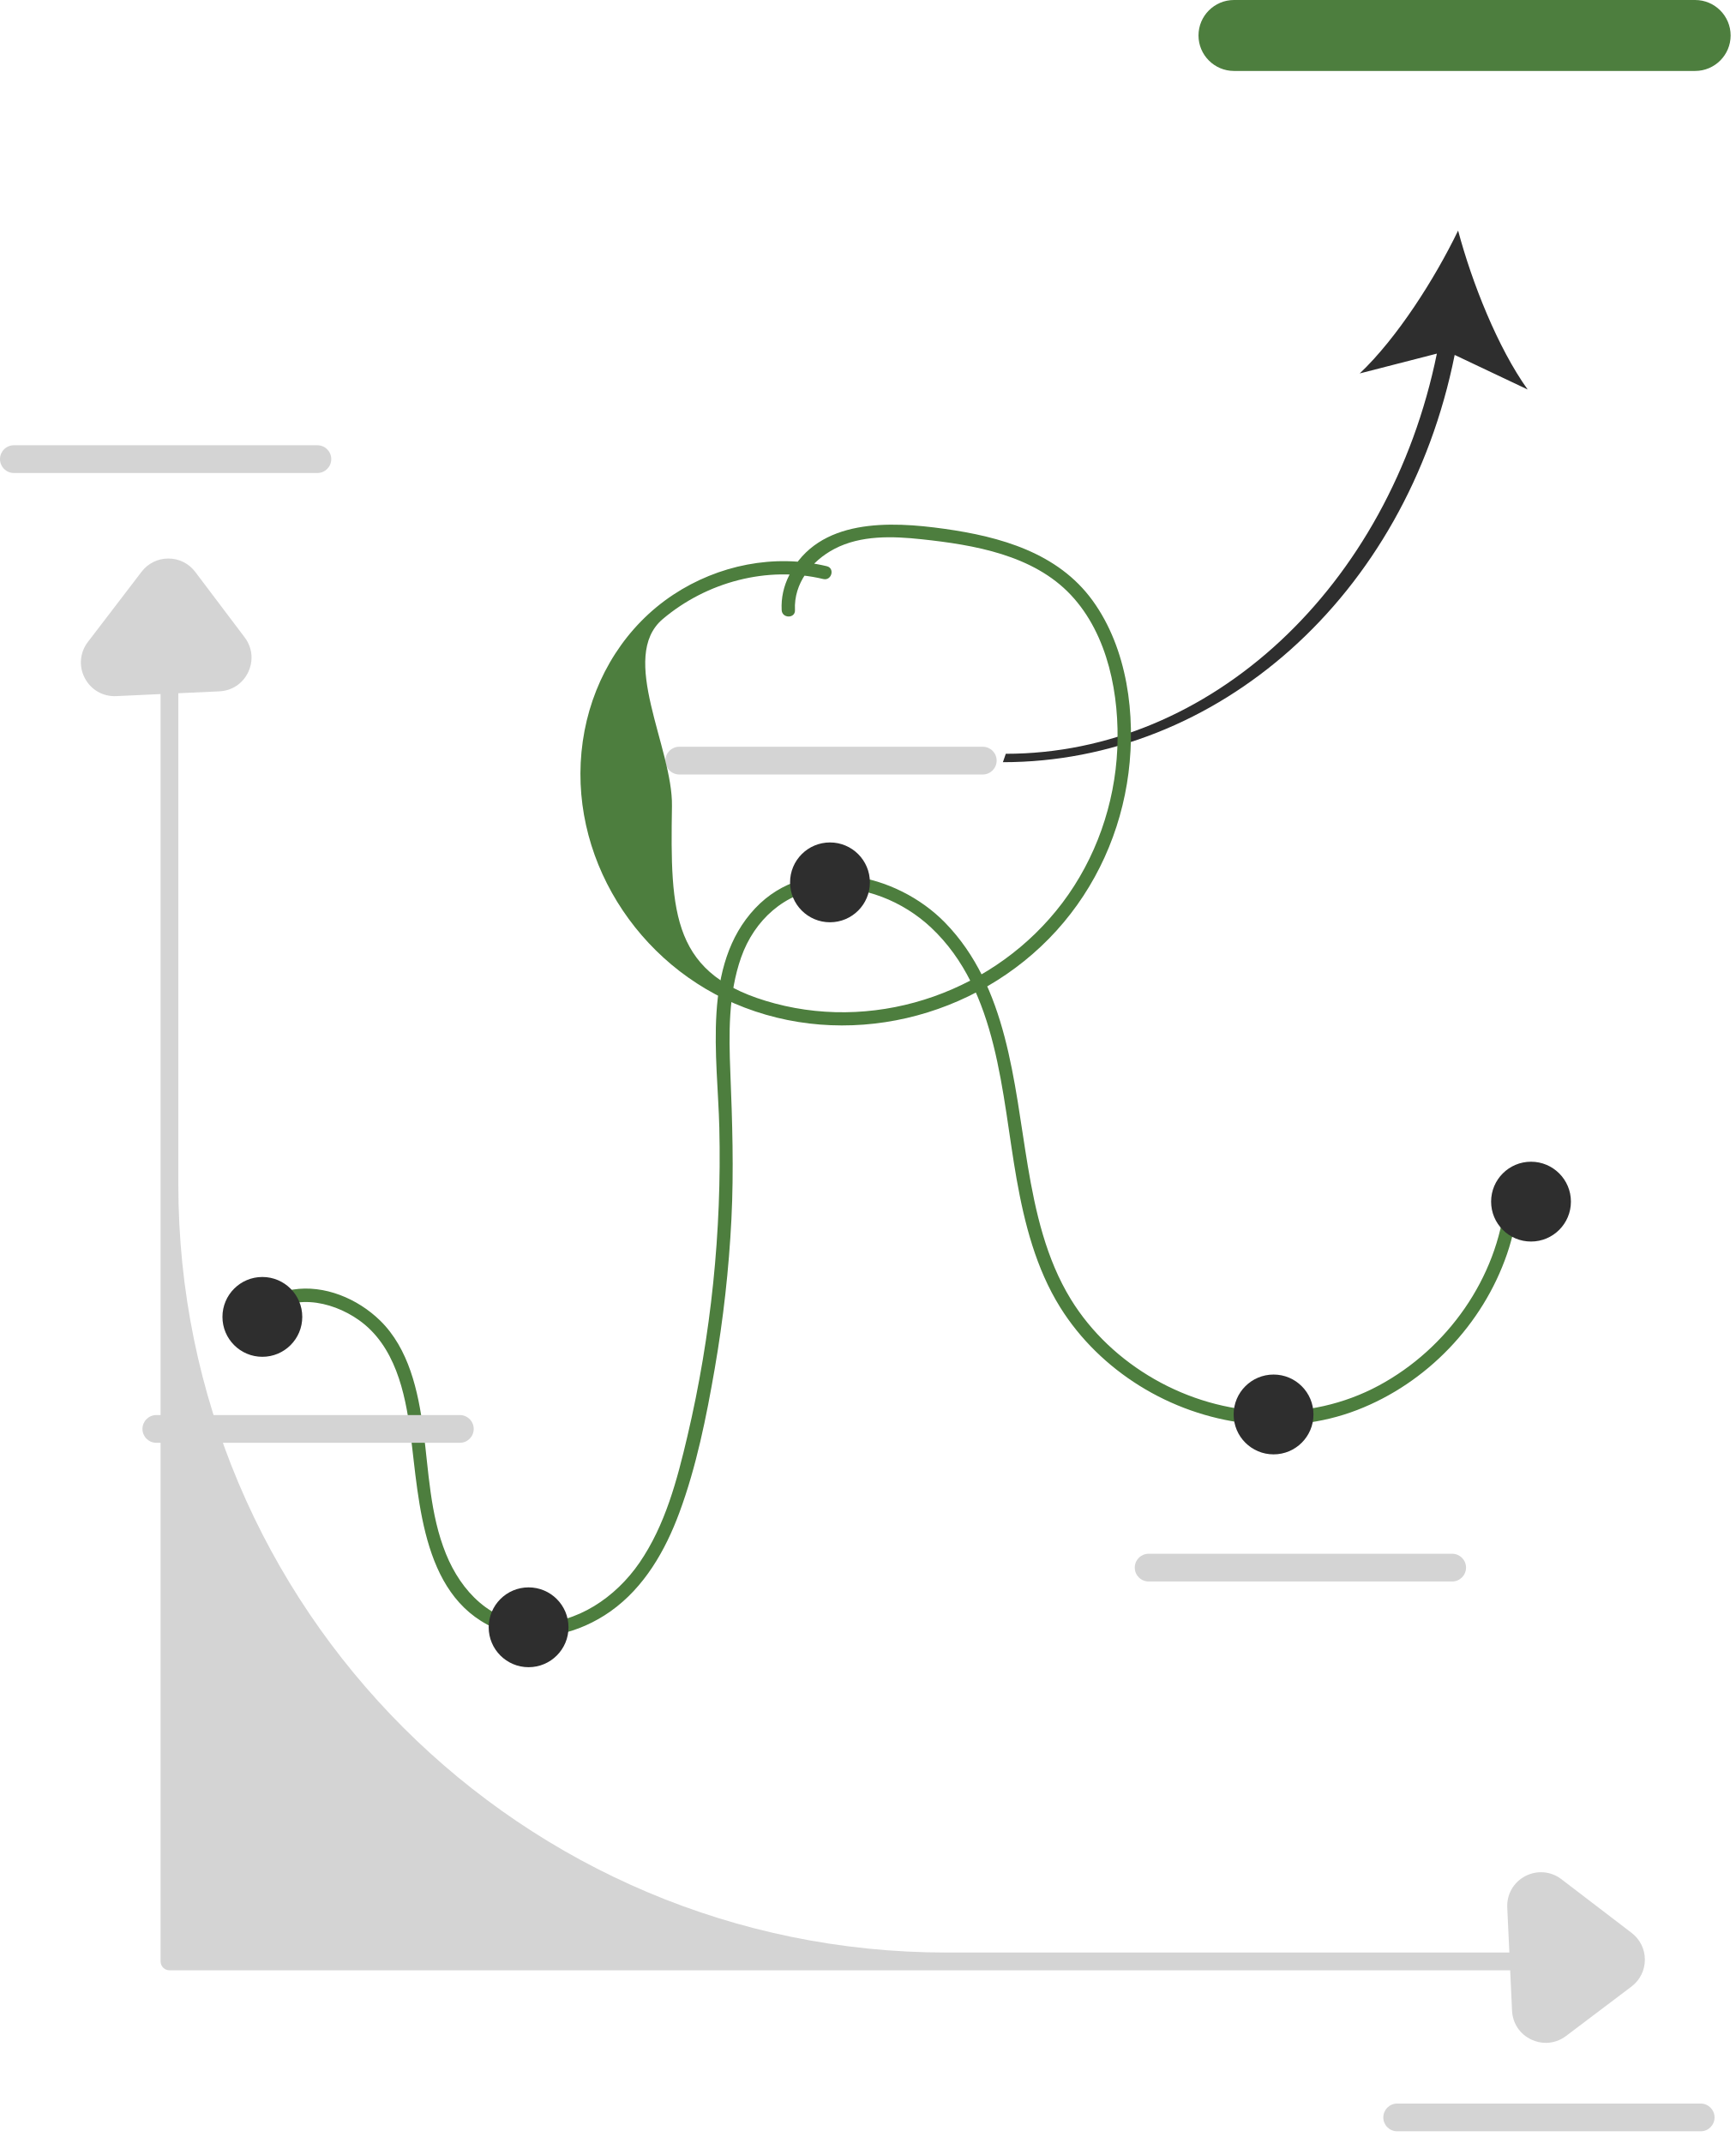
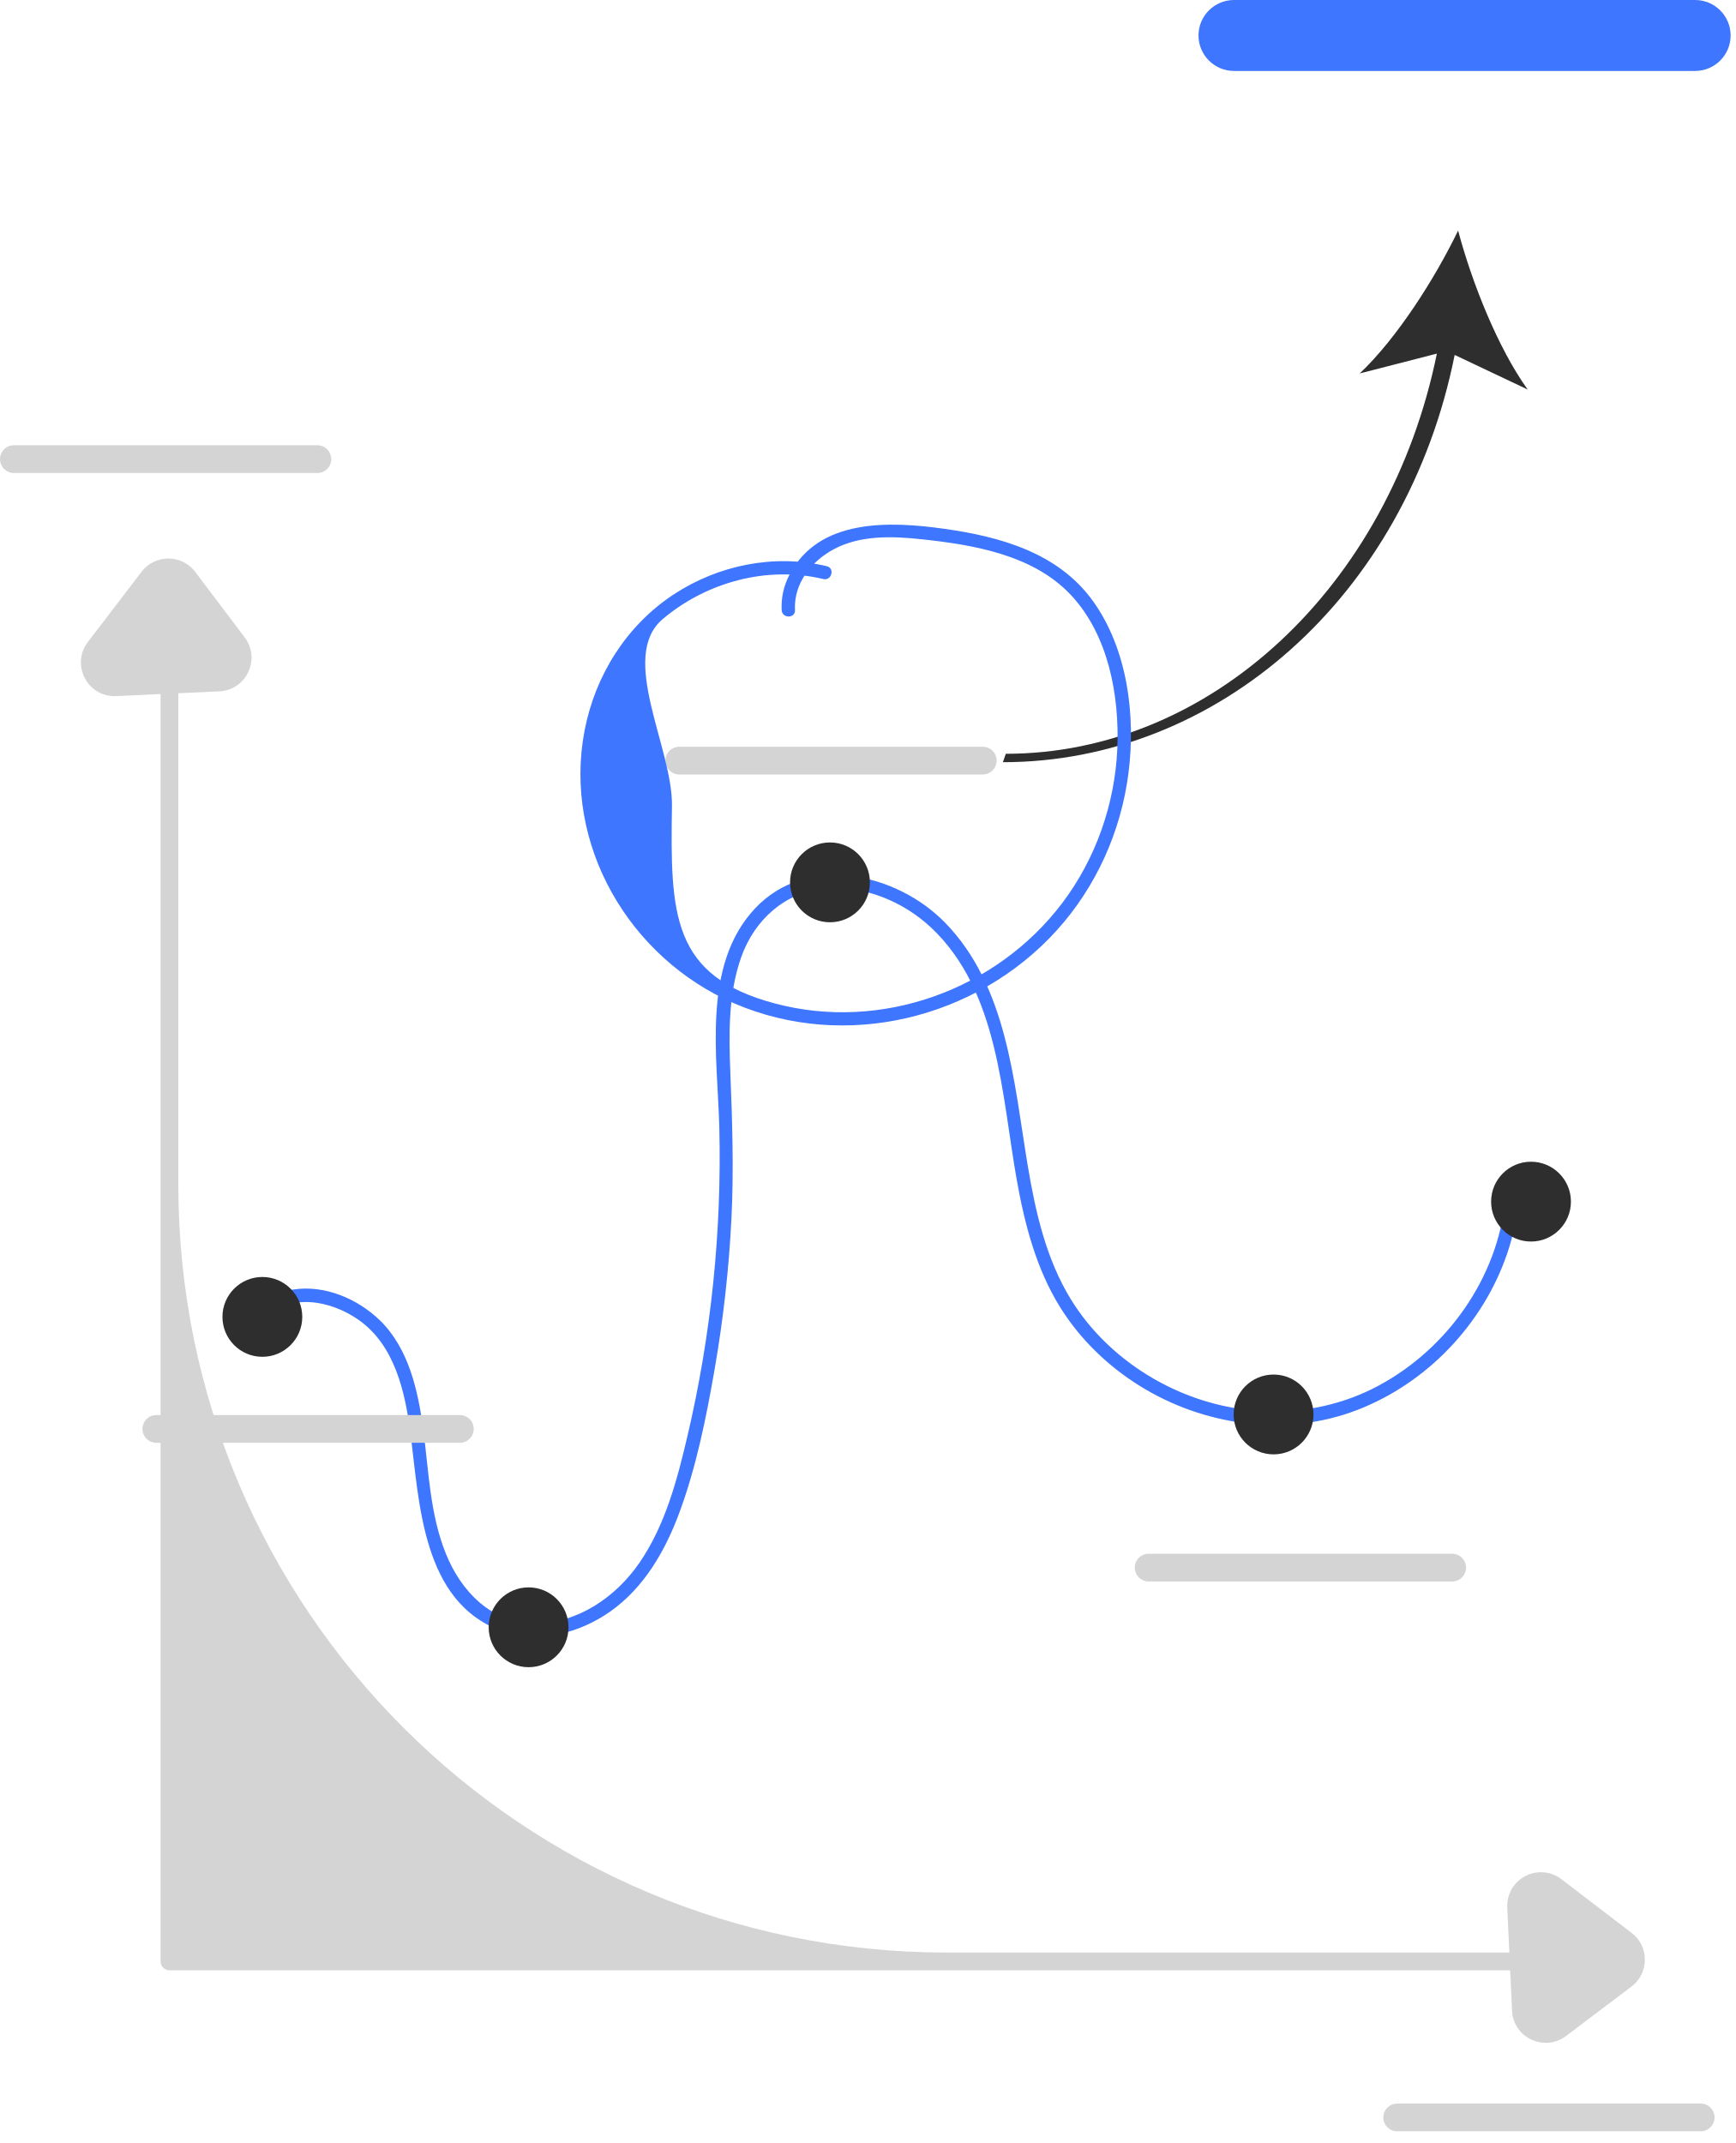
<svg xmlns="http://www.w3.org/2000/svg" width="98" height="121" viewBox="0 0 98 121" fill="none">
-   <path d="M14.871 74.537C16.308 72.954 18.681 73.417 20.26 74.534C22.292 75.972 22.873 78.598 23.173 80.925C23.68 84.866 23.83 90.436 28.299 92.083C30.363 92.844 32.726 92.215 34.47 90.98C36.374 89.63 37.562 87.553 38.358 85.401C39.321 82.796 39.879 80.009 40.352 77.278C40.835 74.486 41.152 71.664 41.294 68.834C41.433 66.065 41.343 63.314 41.233 60.547C41.147 58.387 41.114 56.118 41.844 54.052C42.581 51.965 44.294 50.379 46.548 50.169C48.735 49.966 50.987 50.888 52.57 52.377C56.367 55.948 56.545 61.779 57.394 66.568C57.84 69.084 58.492 71.63 59.858 73.819C60.982 75.619 62.543 77.129 64.342 78.248C67.97 80.507 72.593 81.166 76.619 79.614C80.549 78.1 83.713 74.788 85.082 70.807C85.42 69.824 85.629 68.809 85.735 67.776C85.784 67.295 85.033 67.299 84.984 67.776C84.534 72.167 81.715 76.143 77.853 78.226C73.878 80.369 69.065 80.097 65.182 77.875C63.273 76.783 61.613 75.243 60.459 73.364C59.06 71.086 58.461 68.43 58.025 65.823C57.237 61.114 56.88 55.707 53.351 52.091C50.614 49.287 45.577 48.161 42.635 51.285C39.606 54.501 40.514 59.682 40.611 63.675C40.752 69.522 40.149 75.382 38.813 81.077C38.231 83.555 37.562 86.112 36.102 88.237C34.768 90.179 32.587 91.685 30.159 91.661C27.738 91.637 26.036 89.857 25.177 87.735C24.27 85.497 24.21 83.079 23.896 80.716C23.608 78.547 23.084 76.147 21.457 74.559C20.192 73.325 18.315 72.53 16.535 72.814C15.679 72.951 14.921 73.366 14.34 74.006C14.015 74.364 14.545 74.896 14.871 74.537Z" fill="#4D7E3E" />
+   <path d="M14.871 74.537C16.308 72.954 18.681 73.417 20.26 74.534C22.292 75.972 22.873 78.598 23.173 80.925C23.68 84.866 23.83 90.436 28.299 92.083C30.363 92.844 32.726 92.215 34.47 90.98C36.374 89.63 37.562 87.553 38.358 85.401C39.321 82.796 39.879 80.009 40.352 77.278C40.835 74.486 41.152 71.664 41.294 68.834C41.433 66.065 41.343 63.314 41.233 60.547C41.147 58.387 41.114 56.118 41.844 54.052C42.581 51.965 44.294 50.379 46.548 50.169C48.735 49.966 50.987 50.888 52.57 52.377C56.367 55.948 56.545 61.779 57.394 66.568C57.84 69.084 58.492 71.63 59.858 73.819C60.982 75.619 62.543 77.129 64.342 78.248C67.97 80.507 72.593 81.166 76.619 79.614C80.549 78.1 83.713 74.788 85.082 70.807C85.42 69.824 85.629 68.809 85.735 67.776C85.784 67.295 85.033 67.299 84.984 67.776C84.534 72.167 81.715 76.143 77.853 78.226C73.878 80.369 69.065 80.097 65.182 77.875C63.273 76.783 61.613 75.243 60.459 73.364C59.06 71.086 58.461 68.43 58.025 65.823C57.237 61.114 56.88 55.707 53.351 52.091C50.614 49.287 45.577 48.161 42.635 51.285C39.606 54.501 40.514 59.682 40.611 63.675C40.752 69.522 40.149 75.382 38.813 81.077C38.231 83.555 37.562 86.112 36.102 88.237C34.768 90.179 32.587 91.685 30.159 91.661C27.738 91.637 26.036 89.857 25.177 87.735C24.27 85.497 24.21 83.079 23.896 80.716C23.608 78.547 23.084 76.147 21.457 74.559C20.192 73.325 18.315 72.53 16.535 72.814C15.679 72.951 14.921 73.366 14.34 74.006C14.015 74.364 14.545 74.896 14.871 74.537Z" fill="#3F76FF" />
  <path d="M55.485 43.73H38.35C37.918 43.73 37.566 43.378 37.566 42.946C37.566 42.514 37.918 42.163 38.35 42.163H55.485C55.917 42.163 56.268 42.514 56.268 42.946C56.268 43.378 55.917 43.73 55.485 43.73Z" fill="#D4D4D4" />
  <path d="M81.985 89.296H64.85C64.418 89.296 64.066 88.944 64.066 88.512C64.066 88.08 64.418 87.729 64.85 87.729H81.985C82.417 87.729 82.768 88.08 82.768 88.512C82.768 88.944 82.417 89.296 81.985 89.296Z" fill="#D4D4D4" />
  <path d="M96.016 120.34H78.881C78.449 120.34 78.098 119.989 78.098 119.557C78.098 119.125 78.449 118.773 78.881 118.773H96.016C96.448 118.773 96.799 119.125 96.799 119.557C96.799 119.989 96.448 120.34 96.016 120.34Z" fill="#D4D4D4" />
  <path d="M17.918 26.707H0.783C0.351 26.707 0 26.355 0 25.924C0 25.491 0.351 25.14 0.783 25.14H17.918C18.35 25.14 18.702 25.491 18.702 25.924C18.702 26.355 18.35 26.707 17.918 26.707Z" fill="#D4D4D4" />
  <path d="M87.228 111.248H9.567C9.291 111.248 9.066 111.023 9.066 110.747V36.641C9.066 36.364 9.291 36.14 9.567 36.14C9.844 36.14 10.068 36.364 10.068 36.641V66.878C10.068 90.83 29.484 110.246 53.436 110.246H87.228C87.505 110.246 87.729 110.47 87.729 110.747C87.729 111.024 87.505 111.248 87.228 111.248Z" fill="#D4D4D4" />
  <path d="M25.961 81.465H8.826C8.394 81.465 8.043 81.114 8.043 80.682C8.043 80.25 8.394 79.898 8.826 79.898H25.961C26.393 79.898 26.745 80.25 26.745 80.682C26.745 81.114 26.393 81.465 25.961 81.465Z" fill="#D4D4D4" />
  <path d="M14.812 76.609C16.056 76.609 17.065 75.6 17.065 74.355C17.065 73.111 16.056 72.102 14.812 72.102C13.567 72.102 12.559 73.111 12.559 74.355C12.559 75.6 13.567 76.609 14.812 76.609Z" fill="#2E2E2E" />
  <path d="M29.843 94.135C31.087 94.135 32.096 93.126 32.096 91.882C32.096 90.637 31.087 89.628 29.843 89.628C28.599 89.628 27.59 90.637 27.59 91.882C27.59 93.126 28.599 94.135 29.843 94.135Z" fill="#2E2E2E" />
  <path d="M46.859 52.074C48.103 52.074 49.112 51.065 49.112 49.821C49.112 48.576 48.103 47.567 46.859 47.567C45.614 47.567 44.605 48.576 44.605 49.821C44.605 51.065 45.614 52.074 46.859 52.074Z" fill="#2E2E2E" />
  <path d="M71.902 82.118C73.146 82.118 74.155 81.109 74.155 79.865C74.155 78.62 73.146 77.611 71.902 77.611C70.657 77.611 69.648 78.62 69.648 79.865C69.648 81.109 70.657 82.118 71.902 82.118Z" fill="#2E2E2E" />
  <path d="M86.437 70.101C87.681 70.101 88.69 69.092 88.69 67.847C88.69 66.603 87.681 65.594 86.437 65.594C85.192 65.594 84.184 66.603 84.184 67.847C84.184 69.092 85.192 70.101 86.437 70.101Z" fill="#2E2E2E" />
  <path d="M82.127 20.041L86.248 21.993C84.557 19.634 83.101 15.95 82.321 13.019C81.001 15.749 78.873 19.09 76.766 21.086L81.122 19.966C78.438 33.118 68.344 42.561 56.785 42.561L56.621 43.036C68.695 43.036 79.386 33.724 82.127 20.041Z" fill="#2E2E2E" />
-   <path d="M69.667 0H95.704C96.808 0 97.707 0.898 97.707 2.003C97.707 3.107 96.808 4.006 95.704 4.006H69.667C68.563 4.006 67.664 3.107 67.664 2.003C67.664 0.898 68.563 0 69.667 0Z" fill="#4D7E3E" />
+   <path d="M69.667 0H95.704C96.808 0 97.707 0.898 97.707 2.003C97.707 3.107 96.808 4.006 95.704 4.006H69.667C68.563 4.006 67.664 3.107 67.664 2.003C67.664 0.898 68.563 0 69.667 0Z" fill="#3F76FF" />
  <path d="M87.273 115.346C86.999 115.346 86.722 115.285 86.458 115.162C85.808 114.856 85.399 114.245 85.366 113.527L85.096 107.706C85.061 106.958 85.451 106.278 86.114 105.931C86.777 105.584 87.559 105.651 88.153 106.105L92.118 109.137C92.594 109.502 92.867 110.055 92.865 110.655C92.863 111.255 92.587 111.806 92.108 112.168L88.414 114.958C88.073 115.215 87.676 115.346 87.273 115.346Z" fill="#D4D4D4" />
  <path d="M14.202 37.127C14.202 37.402 14.141 37.679 14.017 37.943C13.711 38.593 13.1 39.002 12.382 39.035L6.561 39.305C5.813 39.34 5.134 38.95 4.787 38.286C4.439 37.624 4.507 36.842 4.961 36.248L7.993 32.283C8.357 31.807 8.911 31.534 9.51 31.536C10.111 31.538 10.662 31.814 11.024 32.293L13.813 35.987C14.07 36.328 14.202 36.725 14.202 37.127Z" fill="#D4D4D4" />
-   <path d="M46.68 31.97C43.715 31.26 40.548 31.903 38.014 33.577C35.357 35.332 33.598 38.143 33.002 41.257C31.774 47.681 35.527 54.099 41.459 56.656C47.696 59.343 55.114 57.54 59.643 52.551C61.887 50.078 63.29 46.95 63.712 43.642C64.129 40.383 63.654 36.623 61.681 33.904C59.723 31.206 56.464 30.3 53.316 29.858C50.262 29.429 46.21 29.243 44.559 32.476C44.244 33.092 44.096 33.756 44.131 34.448C44.155 34.929 44.906 34.931 44.882 34.448C44.806 32.936 45.813 31.673 47.105 30.994C48.602 30.206 50.407 30.273 52.04 30.449C54.987 30.765 58.334 31.331 60.459 33.594C62.576 35.849 63.211 39.285 63.08 42.279C62.942 45.403 61.866 48.478 59.98 50.977C56.257 55.907 49.745 58.253 43.754 56.66C37.916 55.108 37.84 51.644 37.937 45.509C37.988 42.236 34.896 37.084 37.42 34.951C39.892 32.863 43.317 31.937 46.48 32.694C46.95 32.807 47.15 32.083 46.68 31.97Z" fill="#4D7E3E" />
+   <path d="M46.68 31.97C43.715 31.26 40.548 31.903 38.014 33.577C35.357 35.332 33.598 38.143 33.002 41.257C31.774 47.681 35.527 54.099 41.459 56.656C47.696 59.343 55.114 57.54 59.643 52.551C61.887 50.078 63.29 46.95 63.712 43.642C64.129 40.383 63.654 36.623 61.681 33.904C59.723 31.206 56.464 30.3 53.316 29.858C50.262 29.429 46.21 29.243 44.559 32.476C44.244 33.092 44.096 33.756 44.131 34.448C44.155 34.929 44.906 34.931 44.882 34.448C44.806 32.936 45.813 31.673 47.105 30.994C48.602 30.206 50.407 30.273 52.04 30.449C54.987 30.765 58.334 31.331 60.459 33.594C62.576 35.849 63.211 39.285 63.08 42.279C62.942 45.403 61.866 48.478 59.98 50.977C56.257 55.907 49.745 58.253 43.754 56.66C37.916 55.108 37.84 51.644 37.937 45.509C37.988 42.236 34.896 37.084 37.42 34.951C39.892 32.863 43.317 31.937 46.48 32.694C46.95 32.807 47.15 32.083 46.68 31.97Z" fill="#3F76FF" />
</svg>
